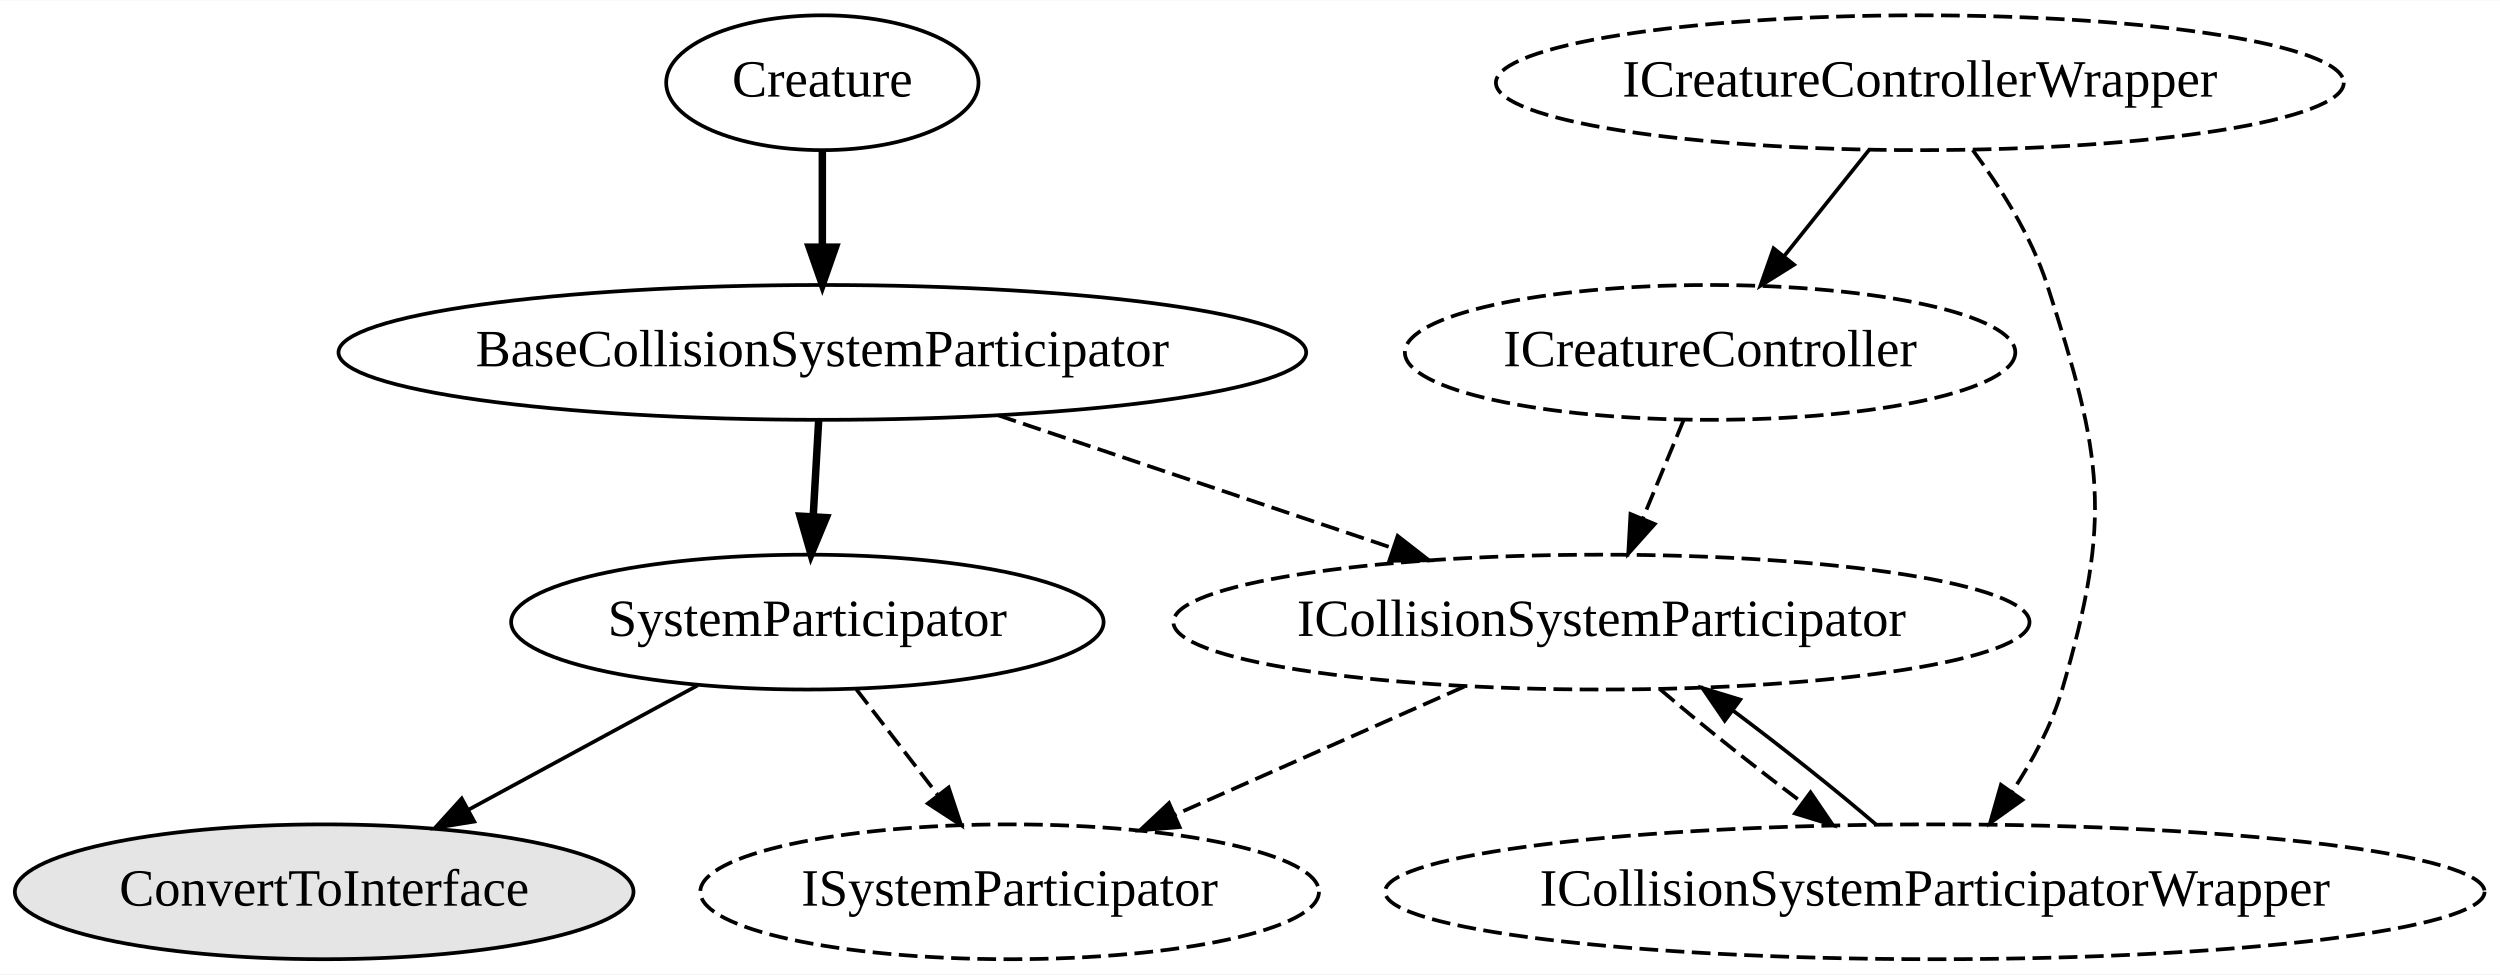
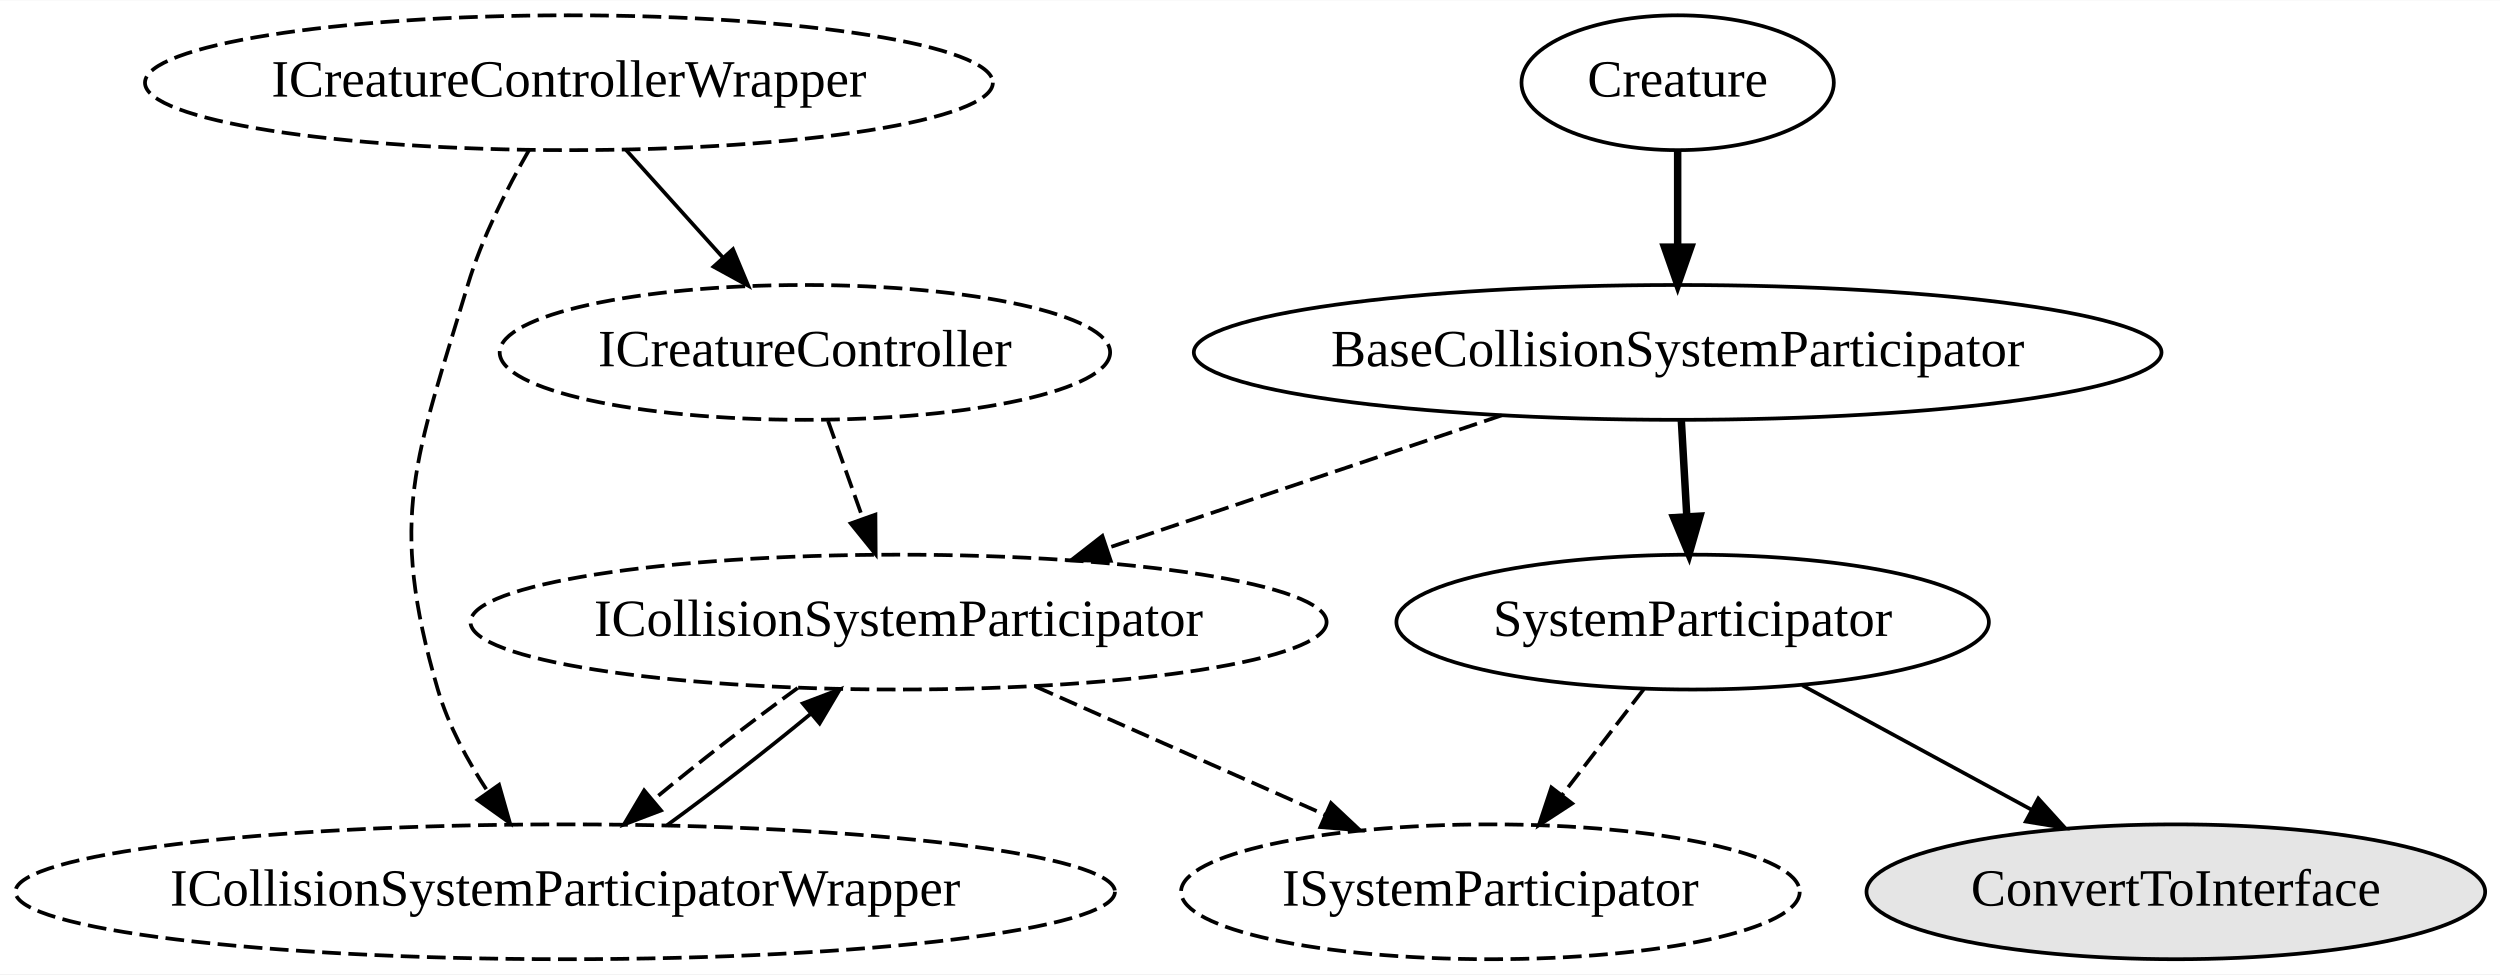
<svg xmlns="http://www.w3.org/2000/svg" width="667pt" height="260pt" viewBox="0.00 0.00 667.43 260.00">
  <g id="graph0" class="graph" transform="scale(1 1) rotate(0) translate(4 256)">
    <polygon fill="white" stroke="none" points="-4,4 -4,-256 663.43,-256 663.43,4 -4,4" />
    <g id="node1" class="node">
-       <ellipse fill="none" stroke="black" stroke-dasharray="5,2" cx="452.543" cy="-162" rx="81.486" ry="18" />
-       <text text-anchor="middle" x="452.543" y="-158.3" font-family="Times New Roman,serif" font-size="14.00">ICreatureController</text>
+       <ellipse fill="none" stroke="black" cx="447.887" cy="-90" rx="79.087" ry="18" />
+       <text text-anchor="middle" x="447.887" y="-86.3" font-family="Times New Roman,serif" font-size="14.00">SystemParticipator</text>
+     </g>
+     <g id="node4" class="node">
+       <ellipse fill="#e5e5e5" stroke="black" cx="576.887" cy="-18" rx="82.585" ry="18" />
+       <text text-anchor="middle" x="576.887" y="-14.3" font-family="Times New Roman,serif" font-size="14.00">ConvertToInterface</text>
+     </g>
+     <g id="edge2" class="edge">
+       <path fill="none" stroke="black" d="M477.159,-73.116C495.256,-63.296 518.69,-50.58 538.294,-39.942" />
+       <polygon fill="black" stroke="black" points="540.164,-42.909 547.284,-35.063 536.825,-36.757 540.164,-42.909" />
+     </g>
+     <g id="node6" class="node">
+       <ellipse fill="none" stroke="black" stroke-dasharray="5,2" cx="393.887" cy="-18" rx="82.585" ry="18" />
+       <text text-anchor="middle" x="393.887" y="-14.3" font-family="Times New Roman,serif" font-size="14.00">ISystemParticipator</text>
+     </g>
+     <g id="edge1" class="edge">
+       <path fill="none" stroke="black" stroke-dasharray="5,2" d="M434.815,-72.055C428.315,-63.629 420.331,-53.28 413.147,-43.966" />
+       <polygon fill="black" stroke="black" points="415.718,-41.569 406.838,-35.789 410.175,-45.845 415.718,-41.569" />
+     </g>
+     <g id="node2" class="node">
+       <ellipse fill="none" stroke="black" cx="443.887" cy="-234" rx="41.693" ry="18" />
+       <text text-anchor="middle" x="443.887" y="-230.3" font-family="Times New Roman,serif" font-size="14.00">Creature</text>
+     </g>
+     <g id="node9" class="node">
+       <ellipse fill="none" stroke="black" cx="443.887" cy="-162" rx="129.177" ry="18" />
+       <text text-anchor="middle" x="443.887" y="-158.3" font-family="Times New Roman,serif" font-size="14.00">BaseCollisionSystemParticipator</text>
+     </g>
+     <g id="edge3" class="edge">
+       <path fill="none" stroke="black" stroke-width="2" d="M443.887,-215.697C443.887,-207.983 443.887,-198.712 443.887,-190.112" />
+       <polygon fill="black" stroke="black" stroke-width="2" points="447.387,-190.104 443.887,-180.104 440.387,-190.104 447.387,-190.104" />
    </g>
    <g id="node3" class="node">
-       <ellipse fill="none" stroke="black" stroke-dasharray="5,2" cx="423.543" cy="-90" rx="114.28" ry="18" />
-       <text text-anchor="middle" x="423.543" y="-86.3" font-family="Times New Roman,serif" font-size="14.00">ICollisionSystemParticipator</text>
+       <ellipse fill="none" stroke="black" stroke-dasharray="5,2" cx="235.887" cy="-90" rx="114.28" ry="18" />
+       <text text-anchor="middle" x="235.887" y="-86.3" font-family="Times New Roman,serif" font-size="14.00">ICollisionSystemParticipator</text>
    </g>
-     <g id="edge1" class="edge">
-       <path fill="none" stroke="black" stroke-dasharray="5,2" d="M445.523,-144.055C442.259,-136.176 438.298,-126.617 434.643,-117.794" />
-       <polygon fill="black" stroke="black" points="437.761,-116.174 430.7,-108.275 431.294,-118.853 437.761,-116.174" />
+     <g id="edge4" class="edge">
+       <path fill="none" stroke="black" stroke-dasharray="5,2" d="M272.532,-72.765C295.549,-62.567 325.377,-49.353 349.7,-38.577" />
+       <polygon fill="black" stroke="black" points="351.341,-41.678 359.067,-34.427 348.506,-35.278 351.341,-41.678" />
    </g>
-     <g id="node2" class="node">
-       <ellipse fill="none" stroke="black" cx="215.543" cy="-162" rx="129.177" ry="18" />
-       <text text-anchor="middle" x="215.543" y="-158.3" font-family="Times New Roman,serif" font-size="14.00">BaseCollisionSystemParticipator</text>
+     <g id="node7" class="node">
+       <ellipse fill="none" stroke="black" stroke-dasharray="5,2" cx="146.887" cy="-18" rx="146.774" ry="18" />
+       <text text-anchor="middle" x="146.887" y="-14.3" font-family="Times New Roman,serif" font-size="14.00">ICollisionSystemParticipatorWrapper</text>
    </g>
-     <g id="edge3" class="edge">
-       <path fill="none" stroke="black" stroke-dasharray="5,2" d="M262.481,-145.203C293.78,-134.67 335.065,-120.776 368,-109.692" />
-       <polygon fill="black" stroke="black" points="369.13,-113.005 377.491,-106.498 366.897,-106.371 369.13,-113.005" />
+     <g id="edge5" class="edge">
+       <path fill="none" stroke="black" stroke-dasharray="5,2" d="M208.955,-72.411C196.62,-63.476 182.223,-52.303 170.337,-42.489" />
+       <polygon fill="black" stroke="black" points="172.473,-39.712 162.566,-35.956 167.968,-45.07 172.473,-39.712" />
    </g>
-     <g id="node6" class="node">
-       <ellipse fill="none" stroke="black" cx="211.543" cy="-90" rx="79.087" ry="18" />
-       <text text-anchor="middle" x="211.543" y="-86.3" font-family="Times New Roman,serif" font-size="14.00">SystemParticipator</text>
+     <g id="node5" class="node">
+       <ellipse fill="none" stroke="black" stroke-dasharray="5,2" cx="210.887" cy="-162" rx="81.486" ry="18" />
+       <text text-anchor="middle" x="210.887" y="-158.3" font-family="Times New Roman,serif" font-size="14.00">ICreatureController</text>
    </g>
-     <g id="edge2" class="edge">
-       <path fill="none" stroke="black" stroke-width="2" d="M214.554,-143.697C214.113,-135.983 213.583,-126.712 213.092,-118.112" />
-       <polygon fill="black" stroke="black" stroke-width="2" points="216.585,-117.888 212.52,-108.104 209.596,-118.288 216.585,-117.888" />
+     <g id="edge6" class="edge">
+       <path fill="none" stroke="black" stroke-dasharray="5,2" d="M217.067,-143.697C219.882,-135.813 223.278,-126.304 226.406,-117.546" />
+       <polygon fill="black" stroke="black" points="229.711,-118.699 229.778,-108.104 223.119,-116.345 229.711,-118.699" />
+     </g>
+     <g id="edge7" class="edge">
+       <path fill="none" stroke="black" d="M174.095,-35.789C186.39,-44.706 200.689,-55.809 212.498,-65.562" />
+       <polygon fill="black" stroke="black" points="210.314,-68.298 220.221,-72.055 214.819,-62.94 210.314,-68.298" />
    </g>
    <g id="node8" class="node">
-       <ellipse fill="none" stroke="black" stroke-dasharray="5,2" cx="265.543" cy="-18" rx="82.585" ry="18" />
-       <text text-anchor="middle" x="265.543" y="-14.3" font-family="Times New Roman,serif" font-size="14.00">ISystemParticipator</text>
+       <ellipse fill="none" stroke="black" stroke-dasharray="5,2" cx="147.887" cy="-234" rx="113.18" ry="18" />
+       <text text-anchor="middle" x="147.887" y="-230.3" font-family="Times New Roman,serif" font-size="14.00">ICreatureControllerWrapper</text>
    </g>
-     <g id="edge4" class="edge">
-       <path fill="none" stroke="black" stroke-dasharray="5,2" d="M386.897,-72.765C363.88,-62.567 334.053,-49.353 309.73,-38.577" />
-       <polygon fill="black" stroke="black" points="310.924,-35.278 300.363,-34.427 308.088,-41.678 310.924,-35.278" />
-     </g>
-     <g id="node9" class="node">
-       <ellipse fill="none" stroke="black" stroke-dasharray="5,2" cx="512.543" cy="-18" rx="146.774" ry="18" />
-       <text text-anchor="middle" x="512.543" y="-14.3" font-family="Times New Roman,serif" font-size="14.00">ICollisionSystemParticipatorWrapper</text>
-     </g>
-     <g id="edge5" class="edge">
-       <path fill="none" stroke="black" stroke-dasharray="5,2" d="M439.209,-72.055C449.729,-63.027 463.846,-51.792 476.932,-41.987" />
-       <polygon fill="black" stroke="black" points="479.365,-44.542 485.335,-35.789 475.21,-38.909 479.365,-44.542" />
-     </g>
-     <g id="node4" class="node">
-       <ellipse fill="none" stroke="black" cx="215.543" cy="-234" rx="41.693" ry="18" />
-       <text text-anchor="middle" x="215.543" y="-230.3" font-family="Times New Roman,serif" font-size="14.00">Creature</text>
-     </g>
-     <g id="edge6" class="edge">
-       <path fill="none" stroke="black" stroke-width="2" d="M215.543,-215.697C215.543,-207.983 215.543,-198.712 215.543,-190.112" />
-       <polygon fill="black" stroke="black" stroke-width="2" points="219.043,-190.104 215.543,-180.104 212.043,-190.104 219.043,-190.104" />
-     </g>
-     <g id="node5" class="node">
-       <ellipse fill="none" stroke="black" stroke-dasharray="5,2" cx="508.543" cy="-234" rx="113.18" ry="18" />
-       <text text-anchor="middle" x="508.543" y="-230.3" font-family="Times New Roman,serif" font-size="14.00">ICreatureControllerWrapper</text>
+     <g id="edge9" class="edge">
+       <path fill="none" stroke="black" d="M163.138,-216.055C170.876,-207.457 180.416,-196.857 188.929,-187.397" />
+       <polygon fill="black" stroke="black" points="191.689,-189.563 195.777,-179.789 186.486,-184.881 191.689,-189.563" />
    </g>
    <g id="edge8" class="edge">
-       <path fill="none" stroke="black" d="M494.987,-216.055C488.177,-207.543 479.797,-197.068 472.288,-187.681" />
-       <polygon fill="black" stroke="black" points="474.954,-185.411 465.974,-179.789 469.488,-189.784 474.954,-185.411" />
-     </g>
-     <g id="edge7" class="edge">
-       <path fill="none" stroke="black" stroke-dasharray="5,2" d="M522.661,-216.018C529.999,-206.149 538.302,-193.105 542.543,-180 557.33,-134.3 560.056,-118.093 546.543,-72 543.742,-62.447 538.632,-52.984 533.209,-44.756" />
-       <polygon fill="black" stroke="black" points="535.919,-42.525 527.297,-36.366 530.197,-46.557 535.919,-42.525" />
-     </g>
-     <g id="node7" class="node">
-       <ellipse fill="#e5e5e5" stroke="black" cx="82.543" cy="-18" rx="82.585" ry="18" />
-       <text text-anchor="middle" x="82.543" y="-14.3" font-family="Times New Roman,serif" font-size="14.00">ConvertToInterface</text>
+       <path fill="none" stroke="black" stroke-dasharray="5,2" d="M137.23,-215.997C131.428,-205.913 124.678,-192.663 120.887,-180 107.082,-133.891 99.346,-118.187 112.887,-72 115.688,-62.447 120.798,-52.984 126.22,-44.756" />
+       <polygon fill="black" stroke="black" points="129.233,-46.557 132.132,-36.366 123.511,-42.525 129.233,-46.557" />
    </g>
    <g id="edge10" class="edge">
-       <path fill="none" stroke="black" d="M182.271,-73.116C164.174,-63.296 140.74,-50.58 121.135,-39.942" />
-       <polygon fill="black" stroke="black" points="122.604,-36.757 112.145,-35.063 119.266,-42.909 122.604,-36.757" />
-     </g>
-     <g id="edge9" class="edge">
-       <path fill="none" stroke="black" stroke-dasharray="5,2" d="M224.615,-72.055C231.115,-63.629 239.098,-53.28 246.283,-43.966" />
-       <polygon fill="black" stroke="black" points="249.254,-45.845 252.591,-35.789 243.712,-41.569 249.254,-45.845" />
+       <path fill="none" stroke="black" stroke-width="2" d="M444.876,-143.697C445.317,-135.983 445.846,-126.712 446.338,-118.112" />
+       <polygon fill="black" stroke="black" stroke-width="2" points="449.833,-118.288 446.91,-108.104 442.845,-117.888 449.833,-118.288" />
    </g>
    <g id="edge11" class="edge">
-       <path fill="none" stroke="black" d="M496.863,-35.956C486.179,-45.125 471.789,-56.567 458.536,-66.474" />
-       <polygon fill="black" stroke="black" points="456.451,-63.663 450.474,-72.411 460.602,-69.299 456.451,-63.663" />
+       <path fill="none" stroke="black" stroke-dasharray="5,2" d="M396.948,-145.203C365.65,-134.67 324.365,-120.776 291.43,-109.692" />
+       <polygon fill="black" stroke="black" points="292.533,-106.371 281.939,-106.498 290.3,-113.005 292.533,-106.371" />
    </g>
  </g>
</svg>
